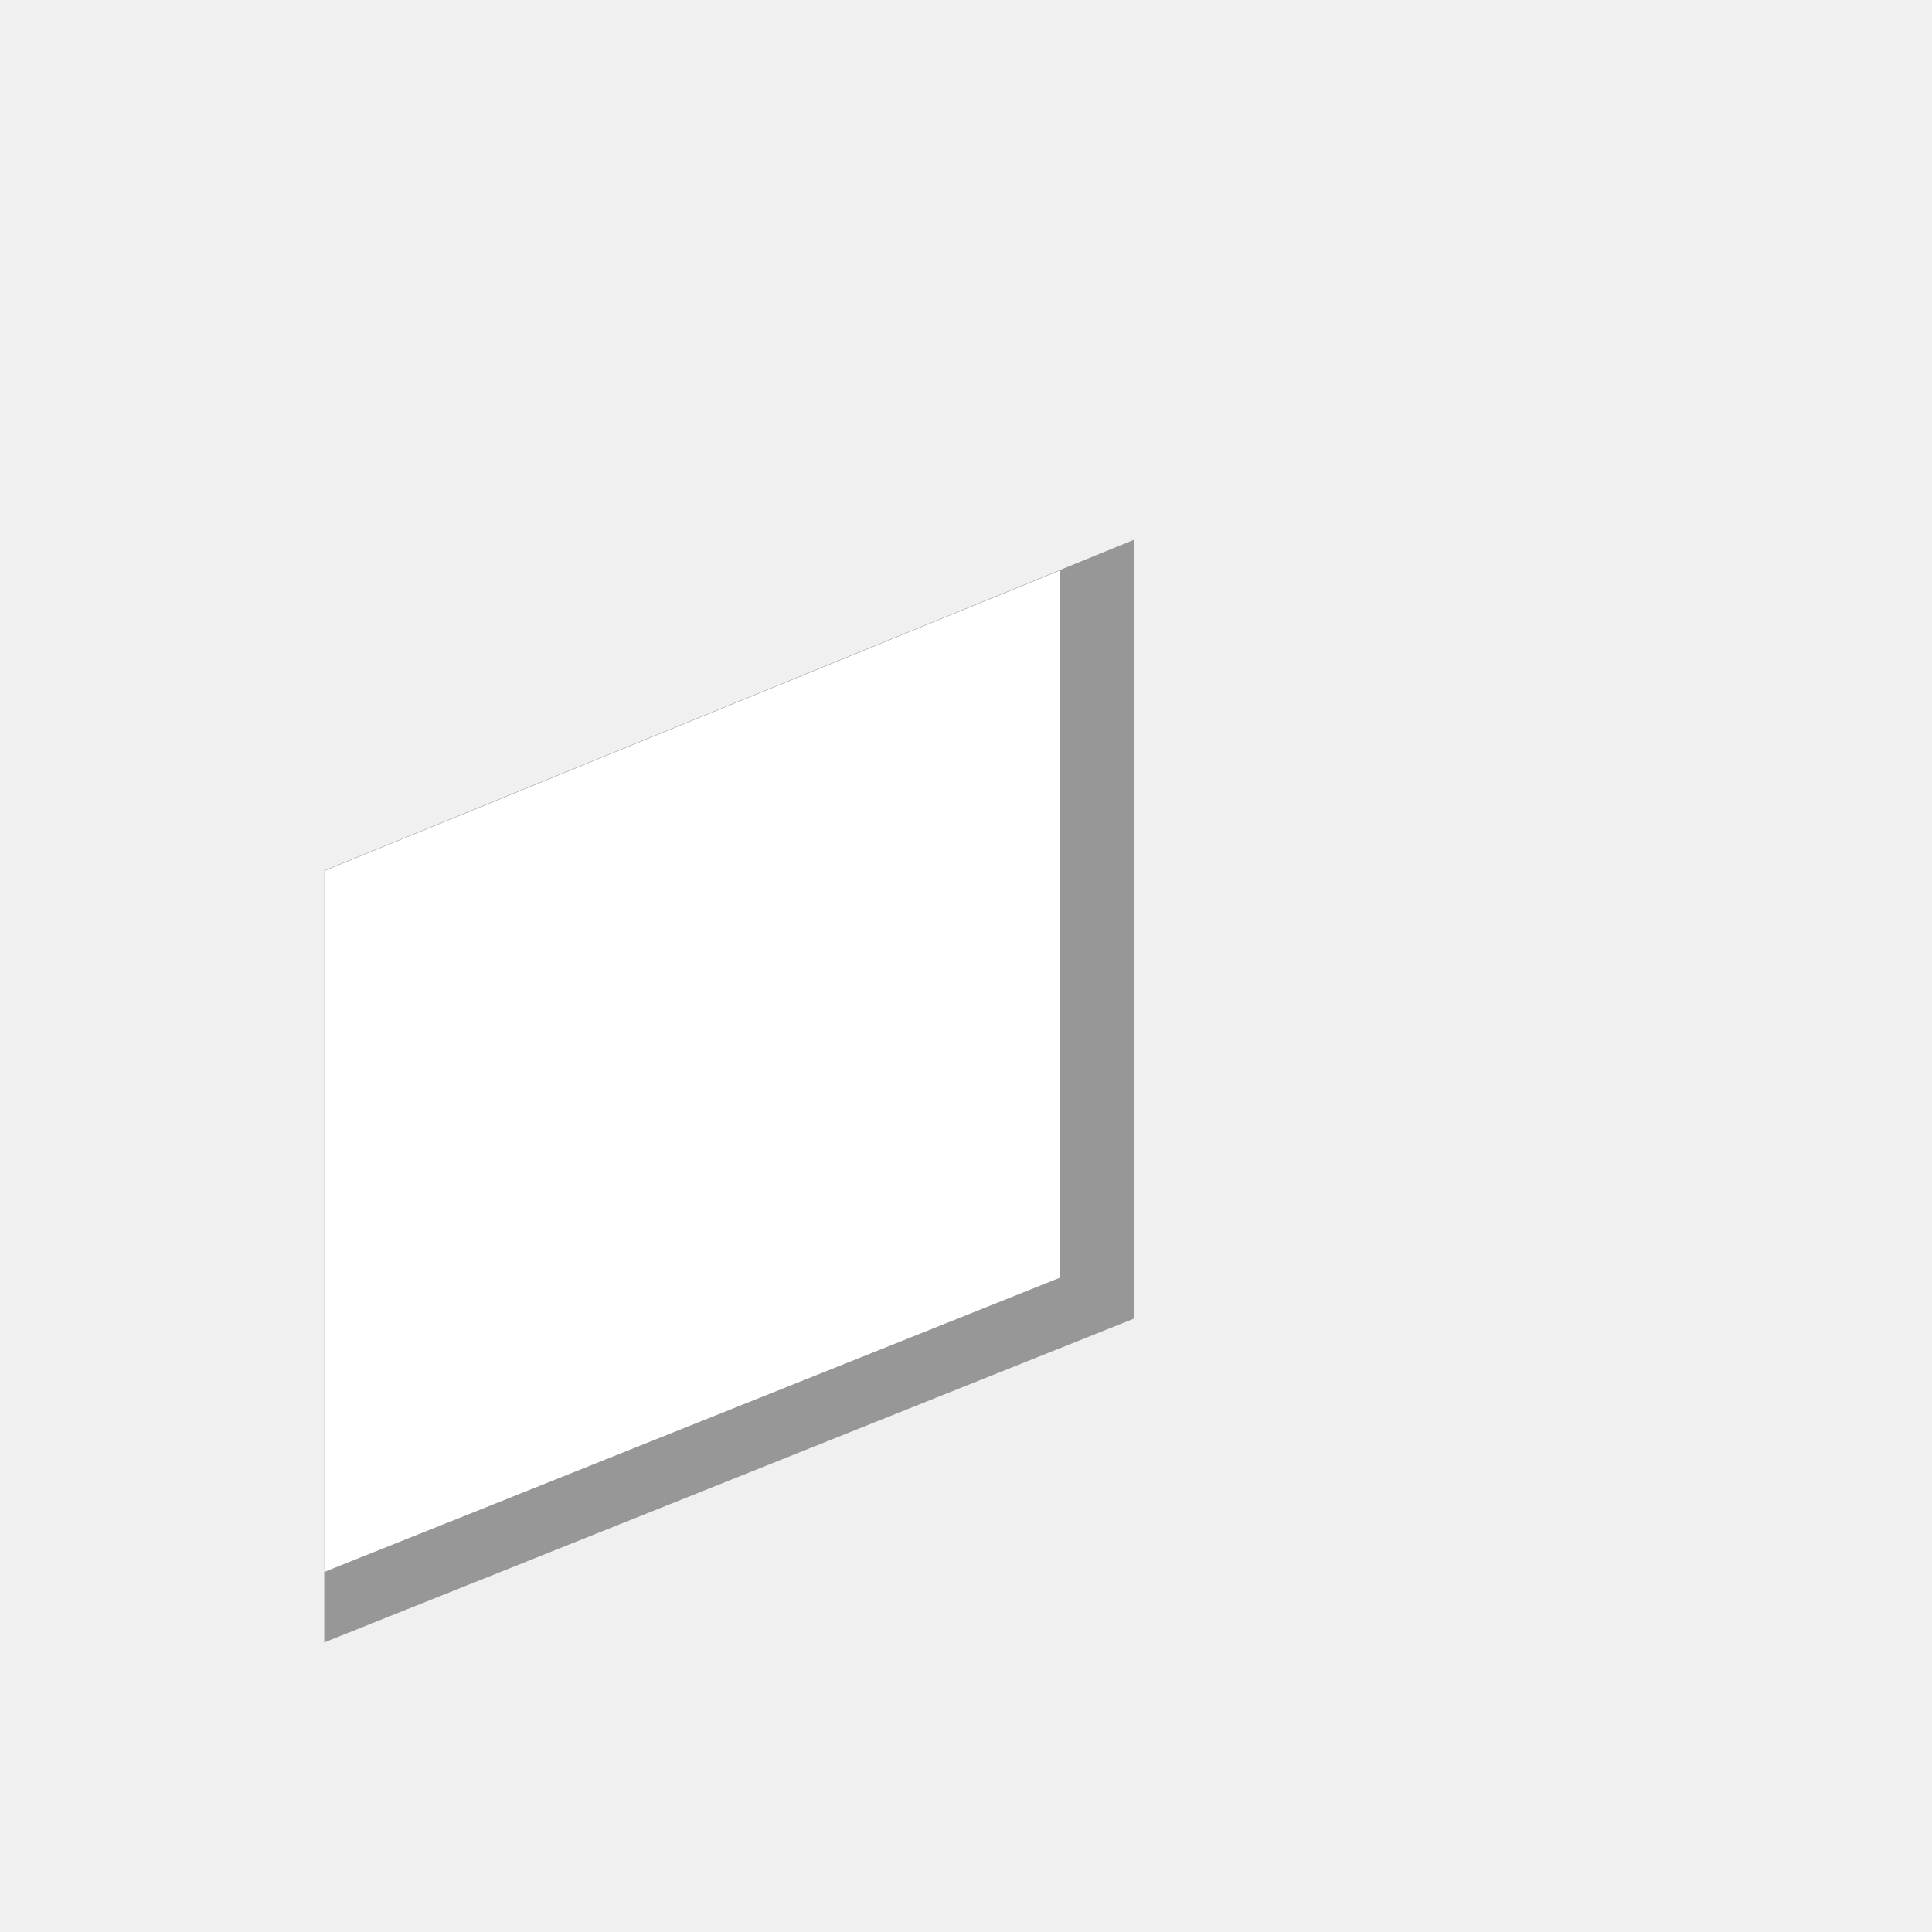
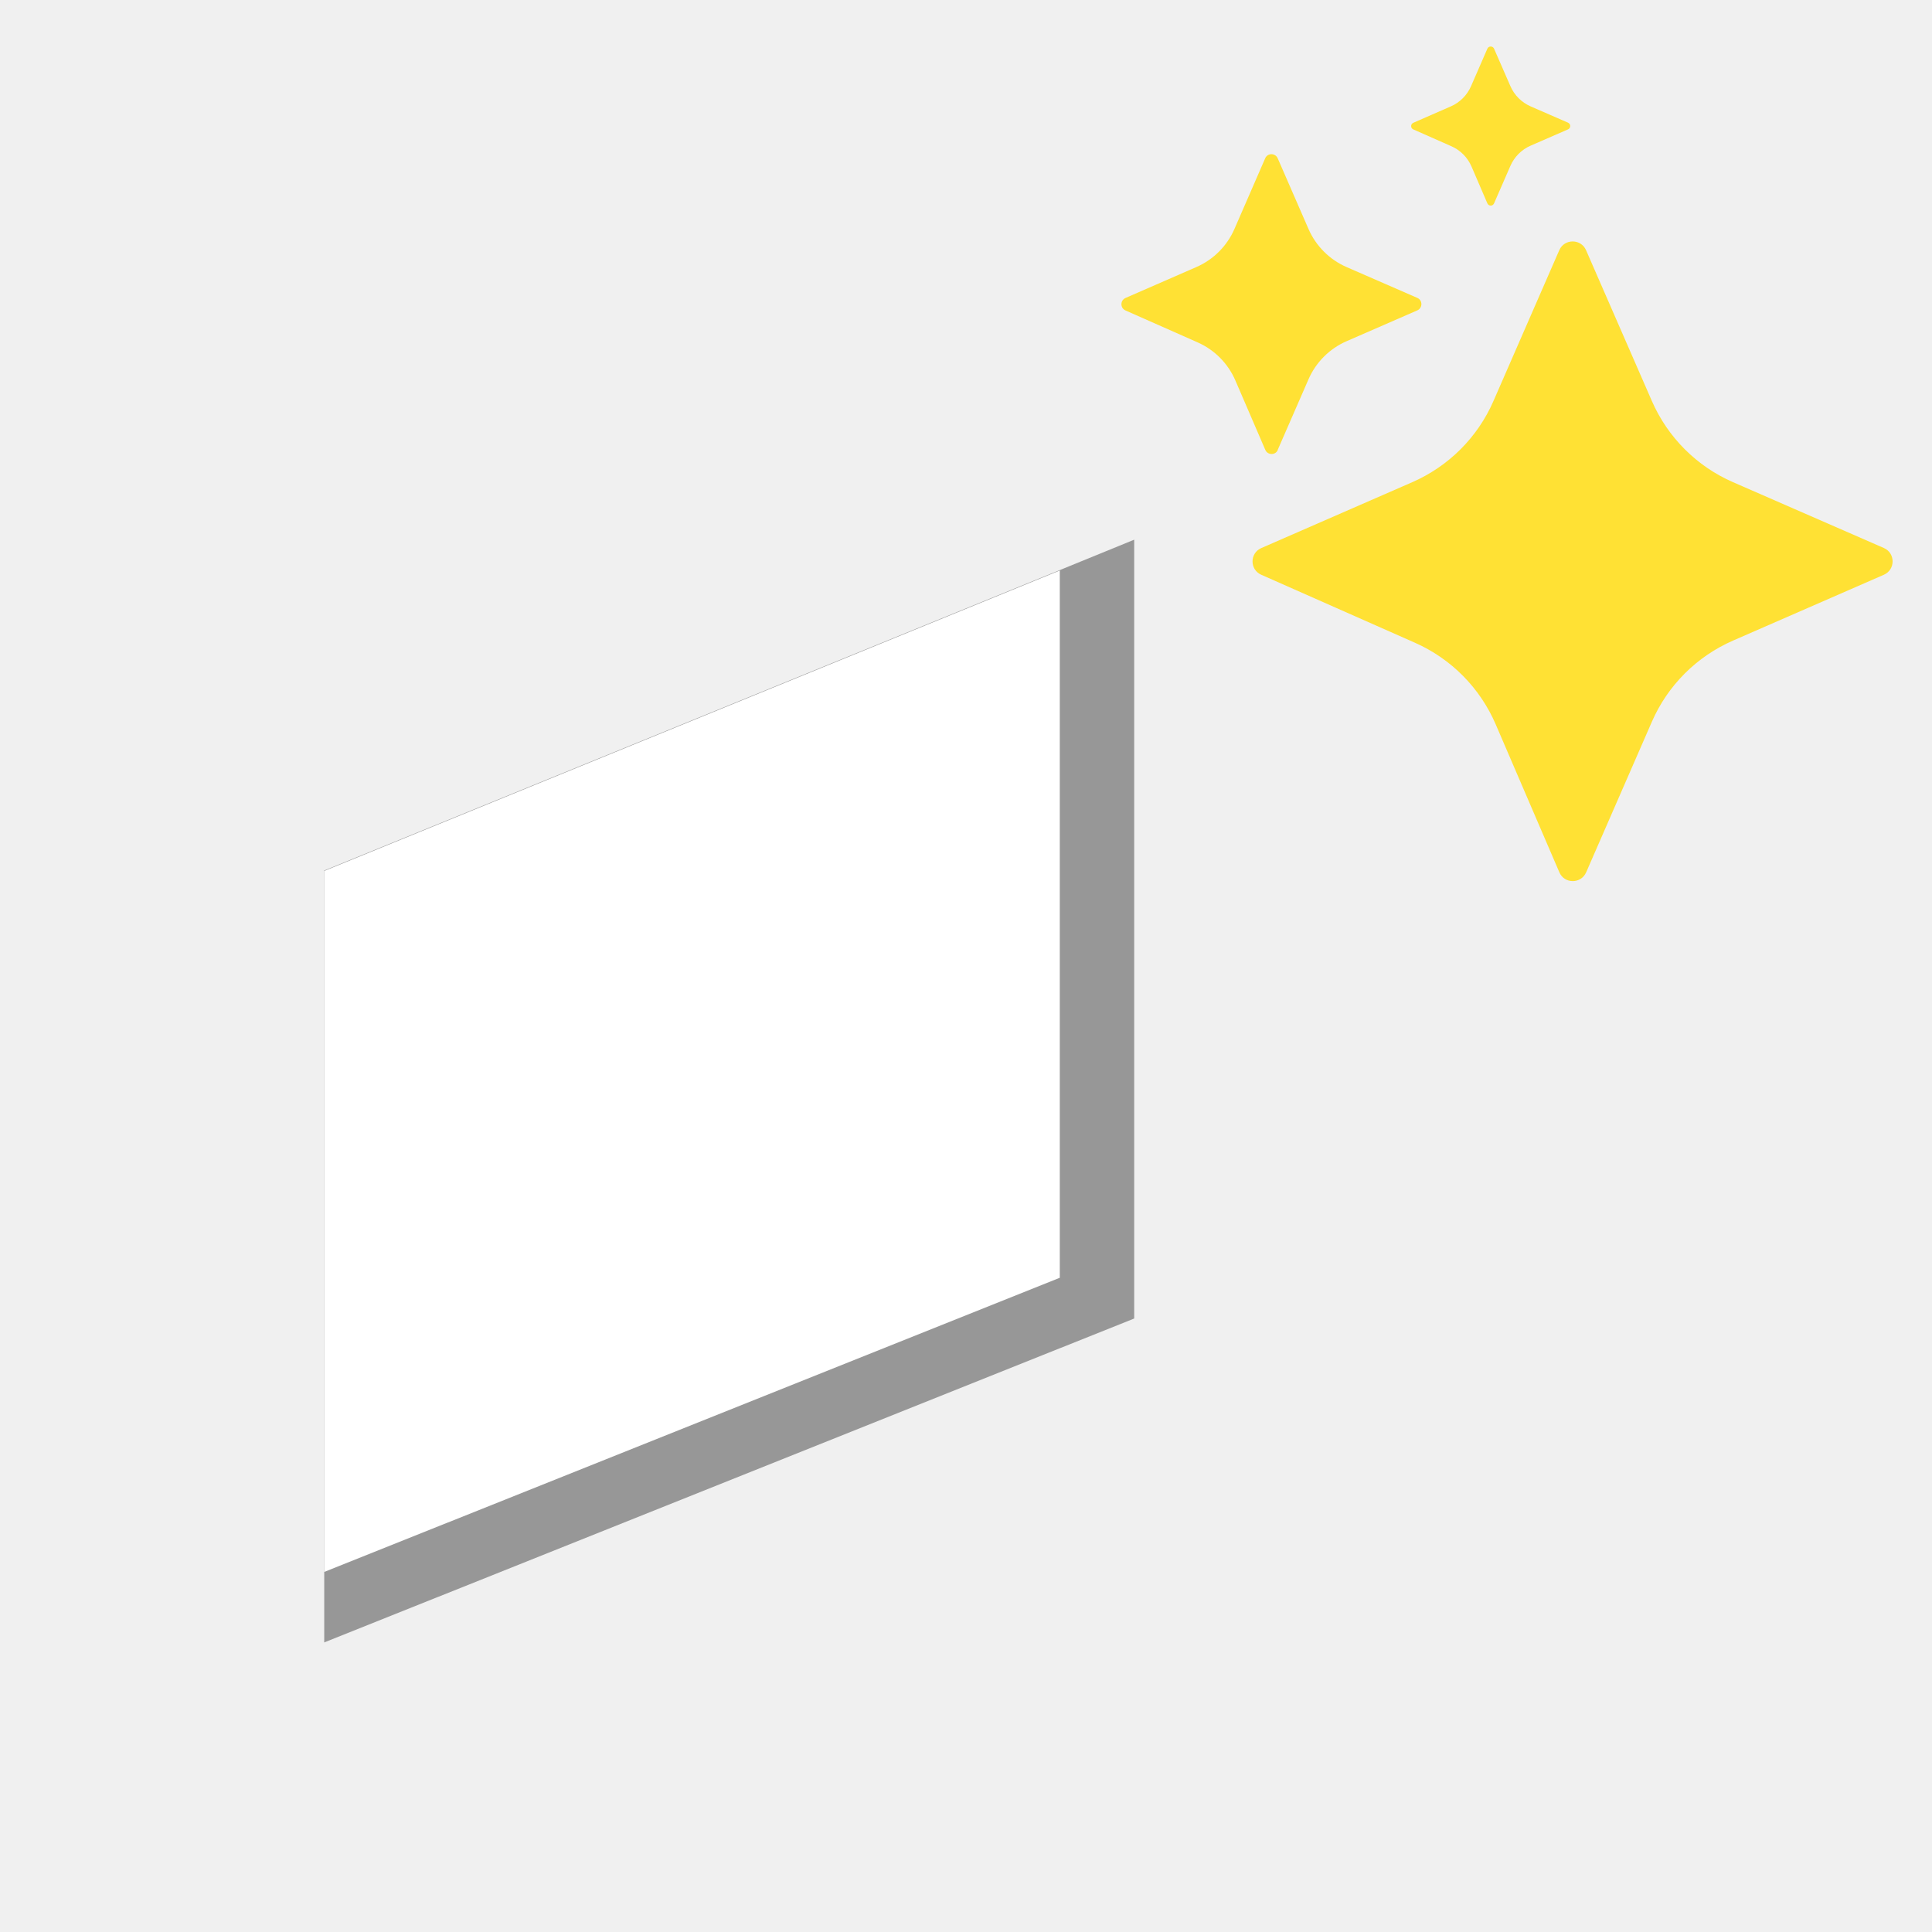
<svg xmlns="http://www.w3.org/2000/svg" width="50" height="50" viewBox="0 0 50 50" fill="none">
-   <path d="M29.353 34.123L8.391 42.506L8.391 22.529L29.353 13.967L29.353 34.123Z" fill="#979797" />
-   <path d="M27.427 33.069L8.391 40.682L8.391 22.54L27.427 14.765L27.427 33.069Z" fill="white" />
+   <g clip-path="url(#clip0_1525_730)">
+     <path d="M29.353 34.123L8.391 42.506L8.391 22.529L29.353 13.967L29.353 34.123Z" fill="#979797" />
+     <path d="M27.427 33.069L8.391 40.682L8.391 22.54L27.427 14.765L27.427 33.069Z" fill="white" />
+     <path d="M48.754 14.182L44.854 12.48C43.91 12.07 43.159 11.316 42.749 10.375L41.047 6.475C40.915 6.173 40.486 6.173 40.354 6.475L38.652 10.375C38.242 11.319 37.488 12.07 36.547 12.48L32.642 14.184C32.34 14.316 32.34 14.743 32.642 14.875L36.614 16.632C37.555 17.047 38.304 17.803 38.71 18.749L40.356 22.575C40.486 22.879 40.918 22.879 41.05 22.575L42.749 18.682C43.159 17.738 43.913 16.987 44.854 16.577L48.754 14.875C49.056 14.743 49.056 14.314 48.754 14.182Z" fill="#FFE134" />
+     <path d="M33.067 11.643L33.864 9.816C34.056 9.375 34.409 9.022 34.85 8.83L36.679 8.033C36.821 7.971 36.821 7.769 36.679 7.709L34.85 6.912C34.409 6.72 34.056 6.367 33.864 5.926L33.067 4.097C33.005 3.955 32.803 3.955 32.743 4.097L31.947 5.926C31.755 6.367 31.402 6.72 30.96 6.912L29.129 7.711C28.987 7.774 28.987 7.973 29.129 8.035L30.991 8.859C31.433 9.053 31.783 9.408 31.973 9.85L32.746 11.643C32.808 11.784 33.01 11.787 33.07 11.643H33.067Z" fill="#FFE134" />
+     <path d="M36.574 3.348L37.562 3.785C37.797 3.888 37.982 4.077 38.083 4.31L38.493 5.263C38.527 5.34 38.633 5.34 38.666 5.263L39.089 4.293C39.192 4.058 39.379 3.871 39.612 3.77L40.581 3.348C40.656 3.314 40.656 3.209 40.581 3.175L39.612 2.753C39.377 2.65 39.19 2.462 39.089 2.229L38.666 1.26C38.633 1.185 38.527 1.185 38.493 1.26L38.071 2.229C37.968 2.465 37.781 2.652 37.548 2.753L36.576 3.178C36.502 3.211 36.502 3.317 36.576 3.35L36.574 3.348Z" fill="#FFE134" />
+   </g>
+   <defs>
+     <clipPath id="clip0_1525_730">
+       <rect width="50" height="50" fill="white" />
+     </clipPath>
+   </defs>
</svg>
